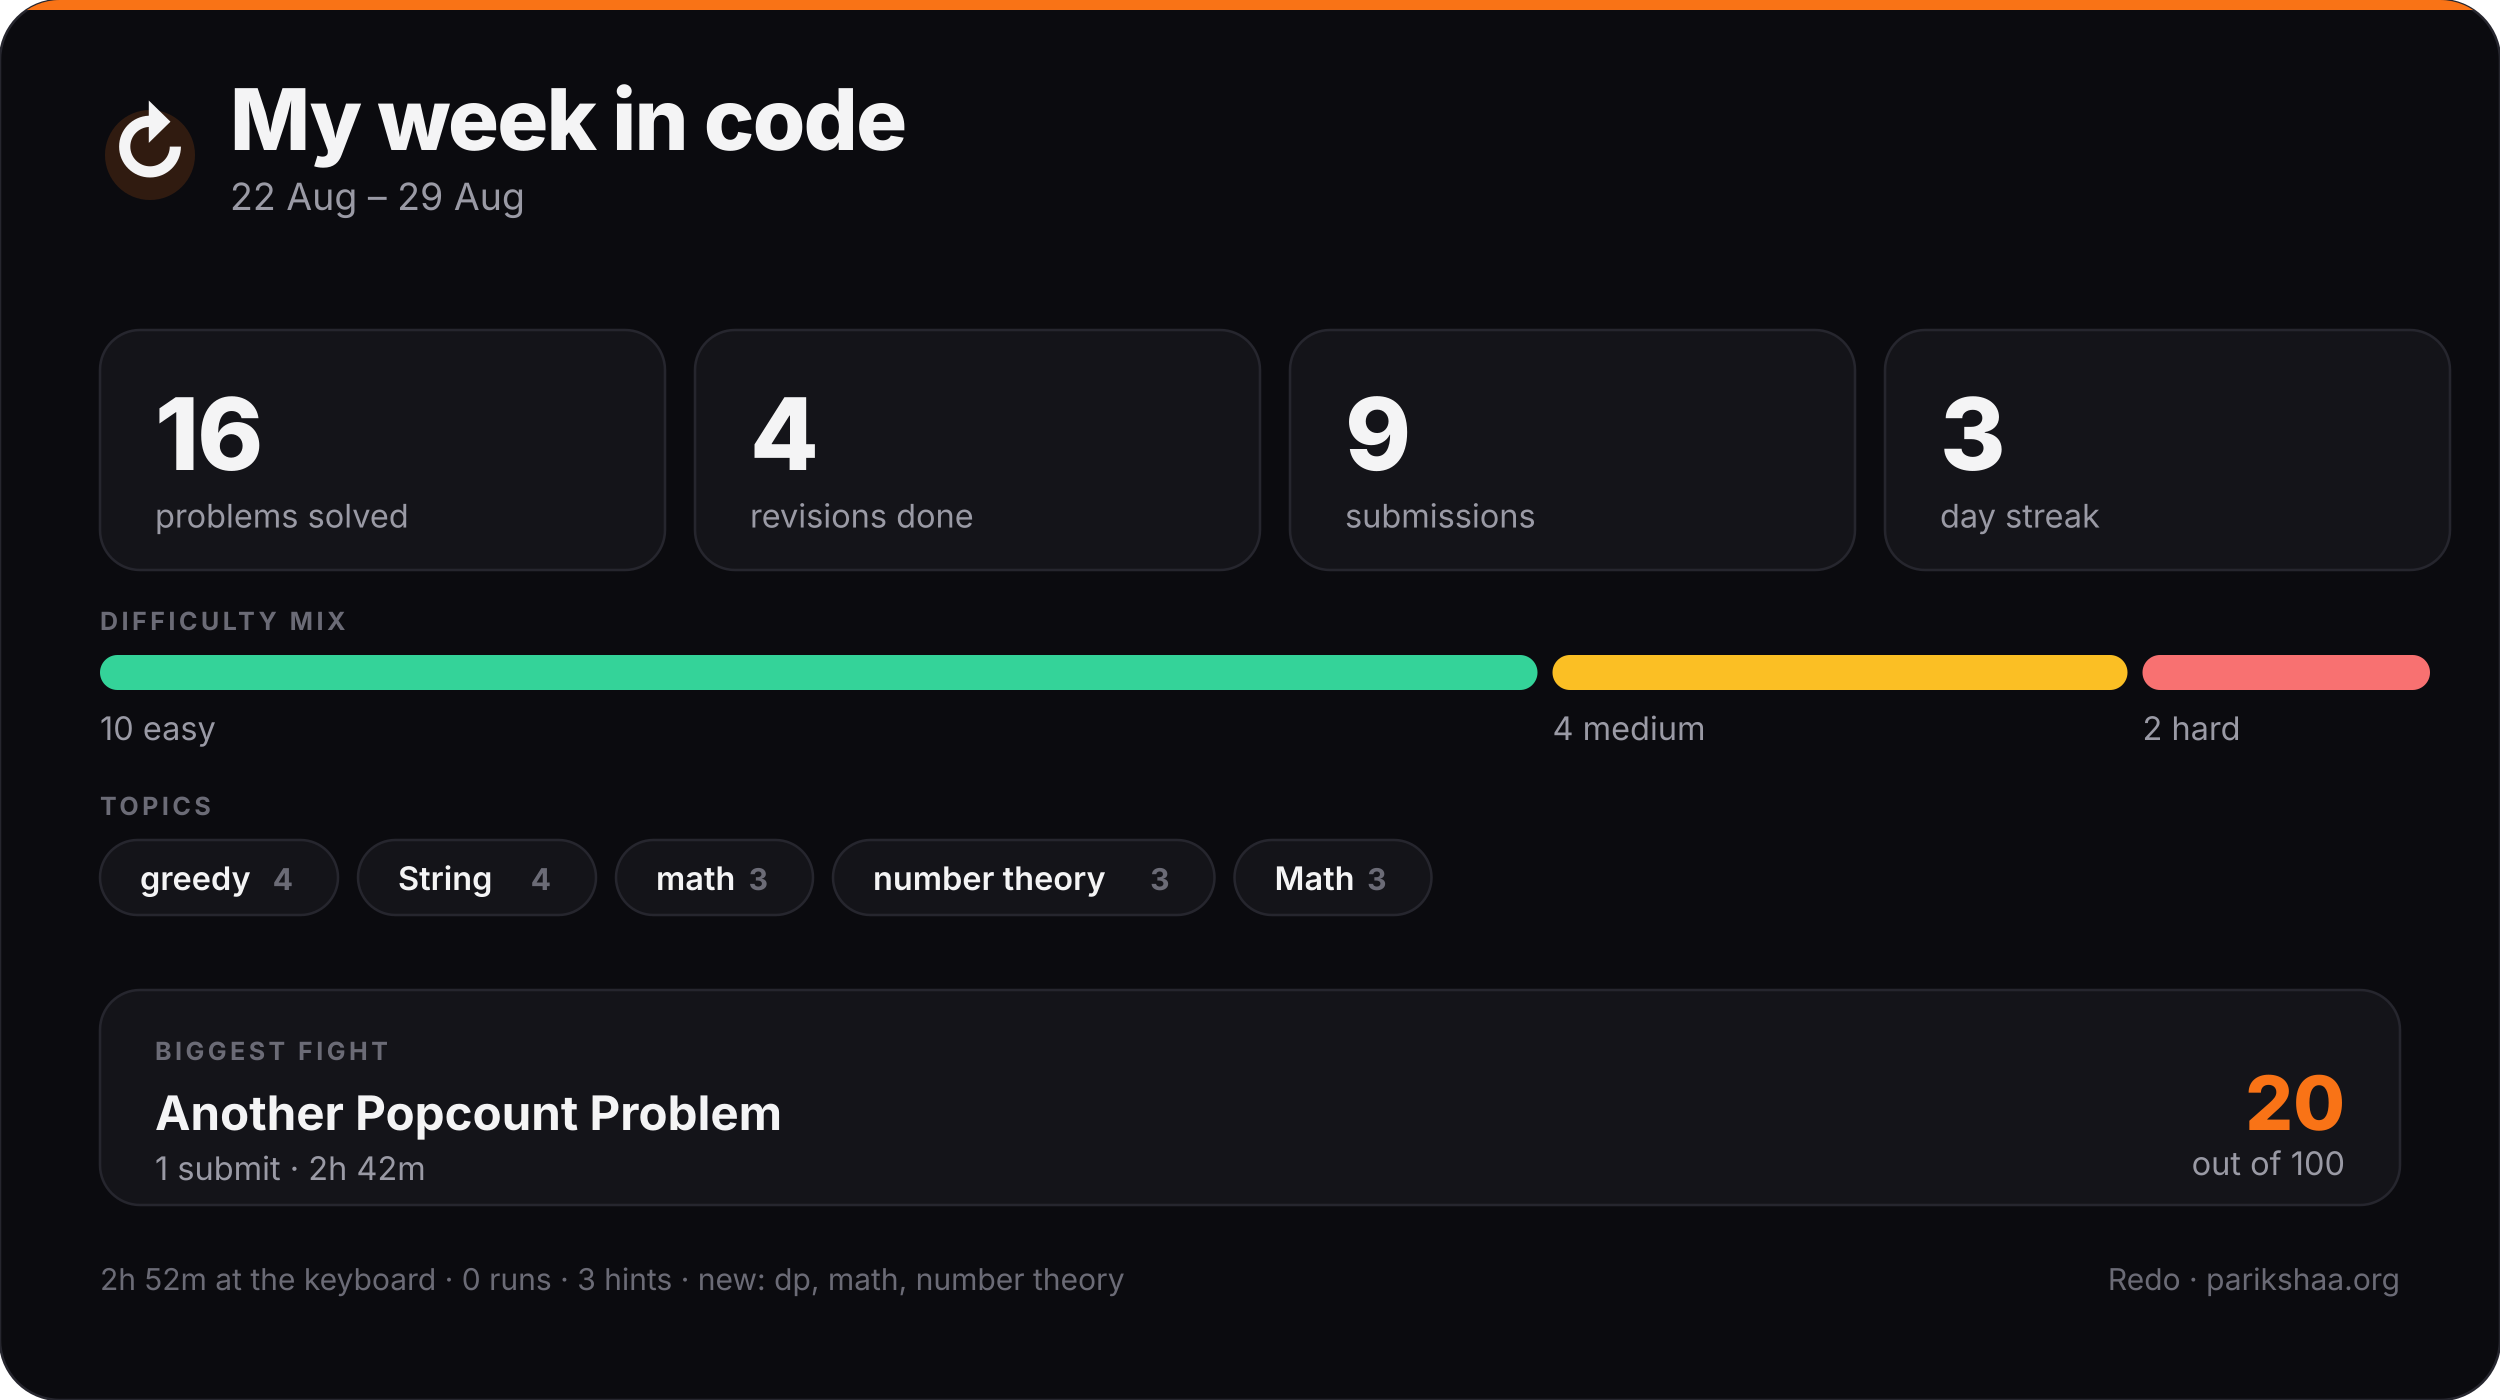
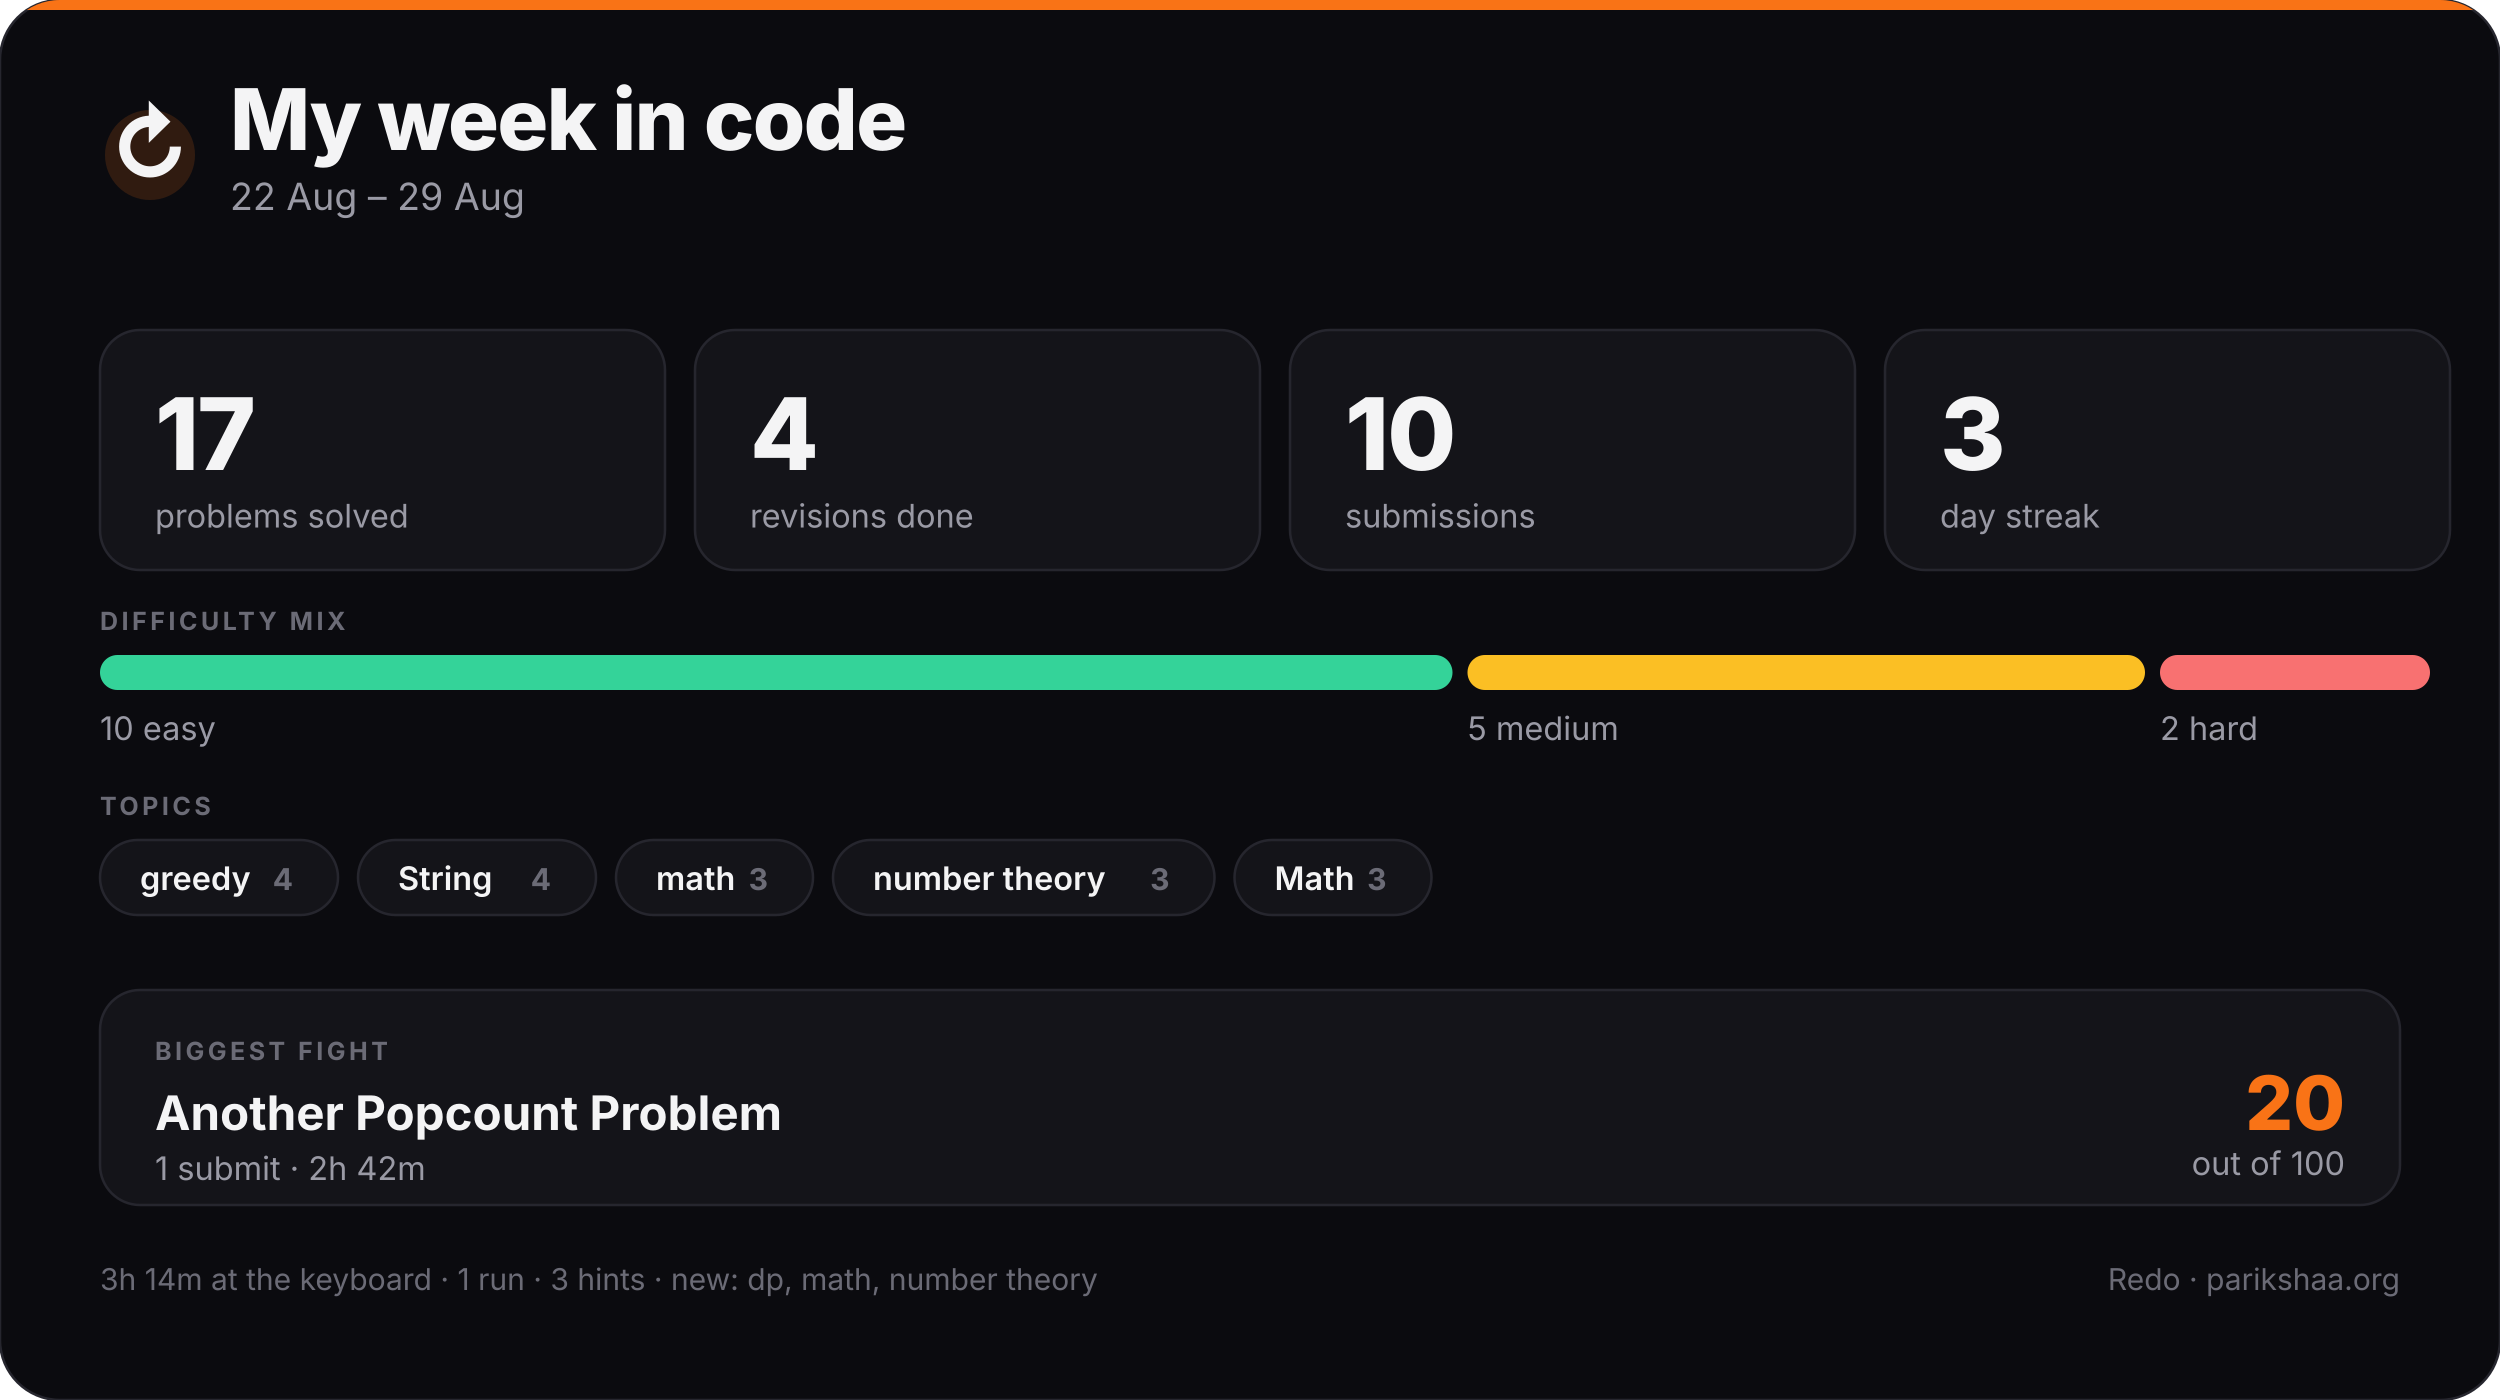
<svg xmlns="http://www.w3.org/2000/svg" width="1000" height="560" viewBox="0 0 1000 560" role="img" aria-label="Week in code">
  <style>
    text { font-family: -apple-system, BlinkMacSystemFont, "Segoe UI", Inter, sans-serif; }
    .title { fill: #f4f4f5; font-size: 34px; font-weight: 800; letter-spacing: -0.02em; }
    .sub { fill: #9a9aa5; font-size: 15px; }
    .big { fill: #f4f4f5; font-size: 40px; font-weight: 800; letter-spacing: -0.02em; }
    .small { fill: #9a9aa5; font-size: 13px; }
    .label { fill: #6b6b76; font-size: 10px; letter-spacing: 0.14em; font-weight: 700; }
    .chip { fill: #f4f4f5; font-size: 13px; font-weight: 600; }
    .chipCount { fill: #6b6b76; font-size: 12px; font-weight: 700; }
    .fightTitle { fill: #f4f4f5; font-size: 19px; font-weight: 700; }
    .fightScore { fill: #f97316; font-size: 30px; font-weight: 800; }
    .foot { fill: #6b6b76; font-size: 12px; }
    .rise { animation: rise 620ms cubic-bezier(.2,.8,.2,1) both; }
    @keyframes rise { from { opacity: 0; transform: translateY(8px); } to { opacity: 1; transform: none; } }
    @media (prefers-reduced-motion: reduce) { .rise { animation: none; } }
  </style>
  <defs>
    <clipPath id="card">
      <rect width="1000" height="560" rx="24" />
    </clipPath>
  </defs>
  <rect width="1000" height="560" rx="24" fill="#0b0b0f" stroke="#26262e" />
  <rect x="0" y="0" width="1000" height="4" fill="#f97316" clip-path="url(#card)" />
  <circle cx="60" cy="62" r="18" fill="#f97316" opacity="0.16" />
  <text x="60" y="71" class="title" fill="#f97316" text-anchor="middle" font-size="24">↻</text>
  <text x="92" y="60" class="title">My week in code</text>
  <text x="92" y="84" class="sub">22 Aug – 29 Aug</text>
  <g class="rise" style="animation-delay:0s">
    <rect x="40" y="132" width="226" height="96" rx="16" fill="#141419" stroke="#26262e" />
-     <text x="62" y="188" class="big">16</text>
+     <text x="62" y="188" class="big">17</text>
    <text x="62" y="211" class="small">problems solved</text>
  </g>
  <g class="rise" style="animation-delay:0.07s">
    <rect x="278" y="132" width="226" height="96" rx="16" fill="#141419" stroke="#26262e" />
    <text x="300" y="188" class="big">4</text>
    <text x="300" y="211" class="small">revisions done</text>
  </g>
  <g class="rise" style="animation-delay:0.14s">
    <rect x="516" y="132" width="226" height="96" rx="16" fill="#141419" stroke="#26262e" />
-     <text x="538" y="188" class="big">9</text>
+     <text x="538" y="188" class="big">10</text>
    <text x="538" y="211" class="small">submissions</text>
  </g>
  <g class="rise" style="animation-delay:0.21s">
    <rect x="754" y="132" width="226" height="96" rx="16" fill="#141419" stroke="#26262e" />
    <text x="776" y="188" class="big">3</text>
    <text x="776" y="211" class="small">day streak</text>
  </g>
  <text x="40" y="252" class="label">DIFFICULTY MIX</text>
-   <rect x="40" y="262" width="575" height="14" rx="7" fill="#34d399" />
+   <rect x="40" y="262" width="541" height="14" rx="7" fill="#34d399" />
  <text x="40" y="296" class="small" fill="#34d399">10 easy</text>
-   <rect x="621" y="262" width="230" height="14" rx="7" fill="#fbbf24" />
-   <text x="621" y="296" class="small" fill="#fbbf24">4 medium</text>
-   <rect x="857" y="262" width="115" height="14" rx="7" fill="#f87171" />
-   <text x="857" y="296" class="small" fill="#f87171">2 hard</text>
+   <rect x="587" y="262" width="271" height="14" rx="7" fill="#fbbf24" />
+   <text x="587" y="296" class="small" fill="#fbbf24">5 medium</text>
+   <rect x="864" y="262" width="108" height="14" rx="7" fill="#f87171" />
+   <text x="864" y="296" class="small" fill="#f87171">2 hard</text>
  <text x="40" y="326" class="label">TOPICS</text>
  <g class="rise">
    <rect x="40" y="336" width="95.2" height="30" rx="15" fill="#141419" stroke="#26262e" />
    <text x="56" y="356" class="chip">greedy</text>
    <text x="117.2" y="356" class="chipCount" text-anchor="end">4</text>
  </g>
  <g class="rise">
    <rect x="143.2" y="336" width="95.2" height="30" rx="15" fill="#141419" stroke="#26262e" />
    <text x="159.2" y="356" class="chip">String</text>
    <text x="220.4" y="356" class="chipCount" text-anchor="end">4</text>
  </g>
  <g class="rise">
    <rect x="246.4" y="336" width="78.8" height="30" rx="15" fill="#141419" stroke="#26262e" />
    <text x="262.4" y="356" class="chip">math</text>
    <text x="307.2" y="356" class="chipCount" text-anchor="end">3</text>
  </g>
  <g class="rise">
    <rect x="333.2" y="336" width="152.6" height="30" rx="15" fill="#141419" stroke="#26262e" />
    <text x="349.2" y="356" class="chip">number theory</text>
    <text x="467.8" y="356" class="chipCount" text-anchor="end">3</text>
  </g>
  <g class="rise">
    <rect x="493.8" y="336" width="78.8" height="30" rx="15" fill="#141419" stroke="#26262e" />
    <text x="509.8" y="356" class="chip">Math</text>
    <text x="554.6" y="356" class="chipCount" text-anchor="end">3</text>
  </g>
  <g class="rise" style="animation-delay:.25s">
    <rect x="40" y="396" width="920" height="86" rx="16" fill="#141419" stroke="#26262e" />
    <text x="62" y="424" class="label">BIGGEST FIGHT</text>
    <text x="62" y="452" class="fightTitle">Another Popcount Problem</text>
    <text x="62" y="472" class="small">1 submit · 2h 42m</text>
    <text x="938" y="452" class="fightScore" text-anchor="end">20</text>
    <text x="938" y="470" class="small" text-anchor="end">out of 100</text>
  </g>
-   <text x="40" y="516" class="foot">2h 52m at the keyboard · 0 runs · 3 hints · new: dp, math, number theory</text>
+   <text x="40" y="516" class="foot">3h 14m at the keyboard · 1 run · 3 hints · new: dp, math, number theory</text>
  <text x="960" y="516" class="foot" text-anchor="end">Redo · parikshaa.org</text>
</svg>
